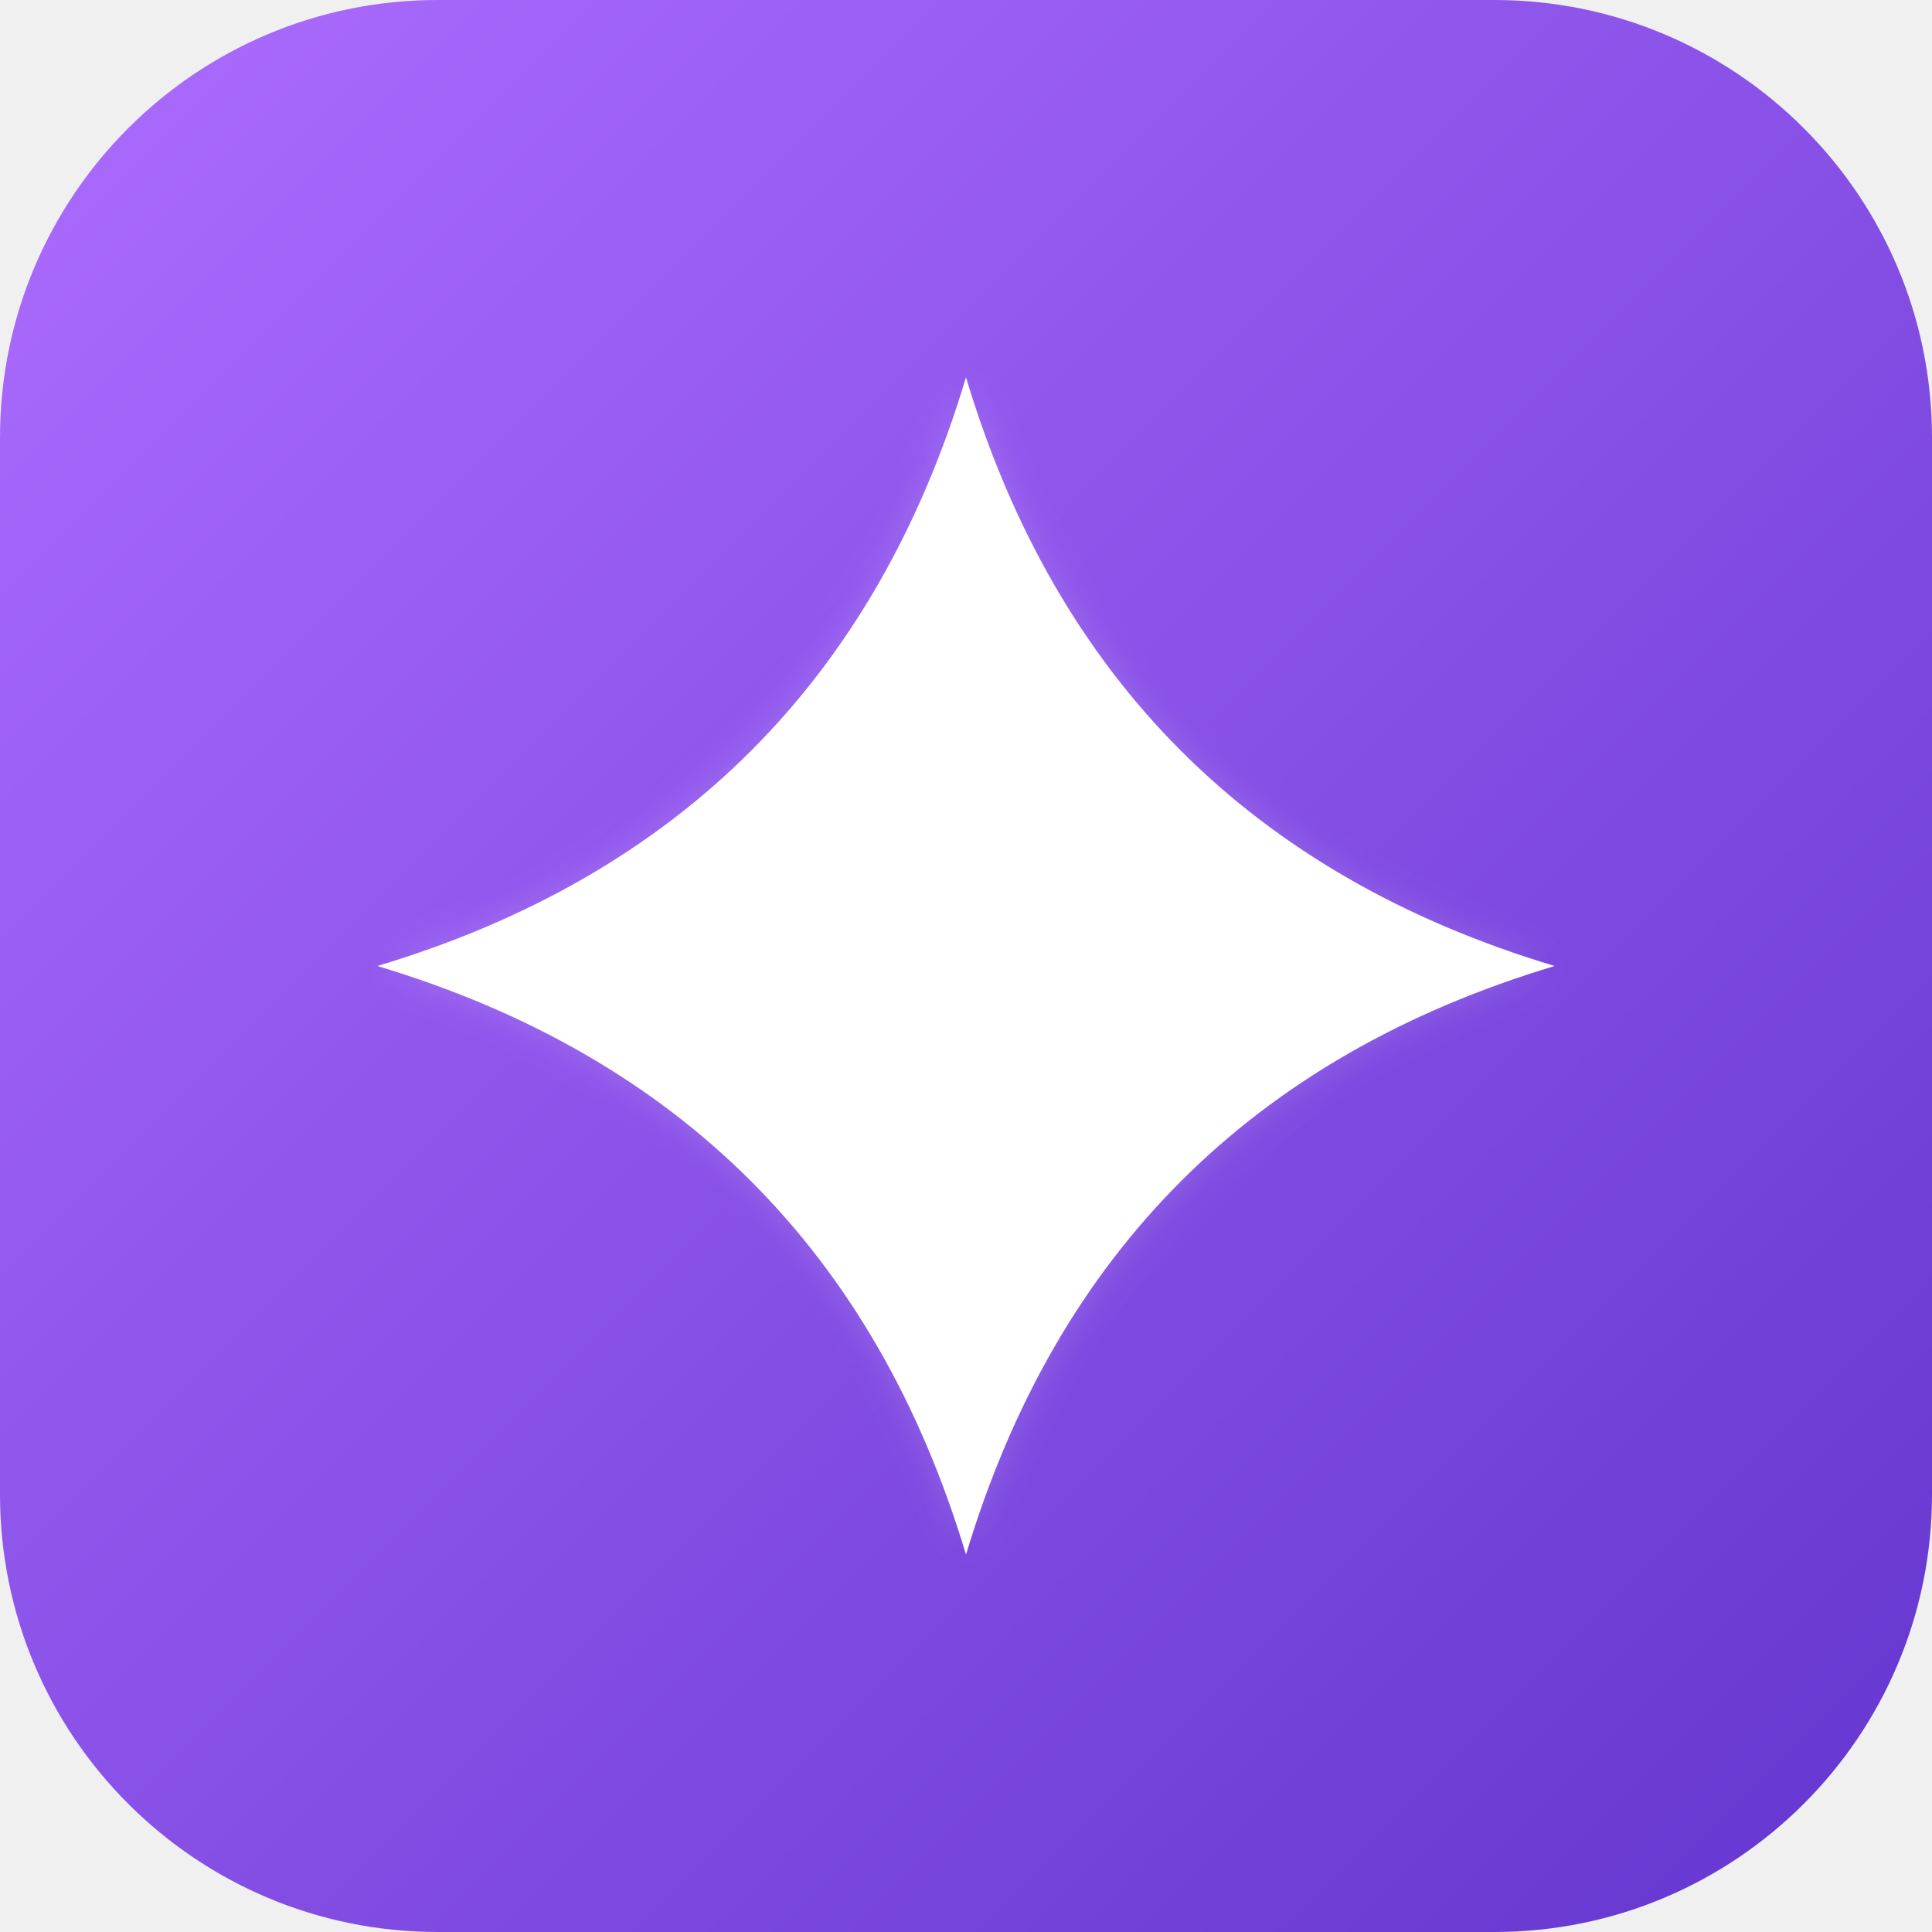
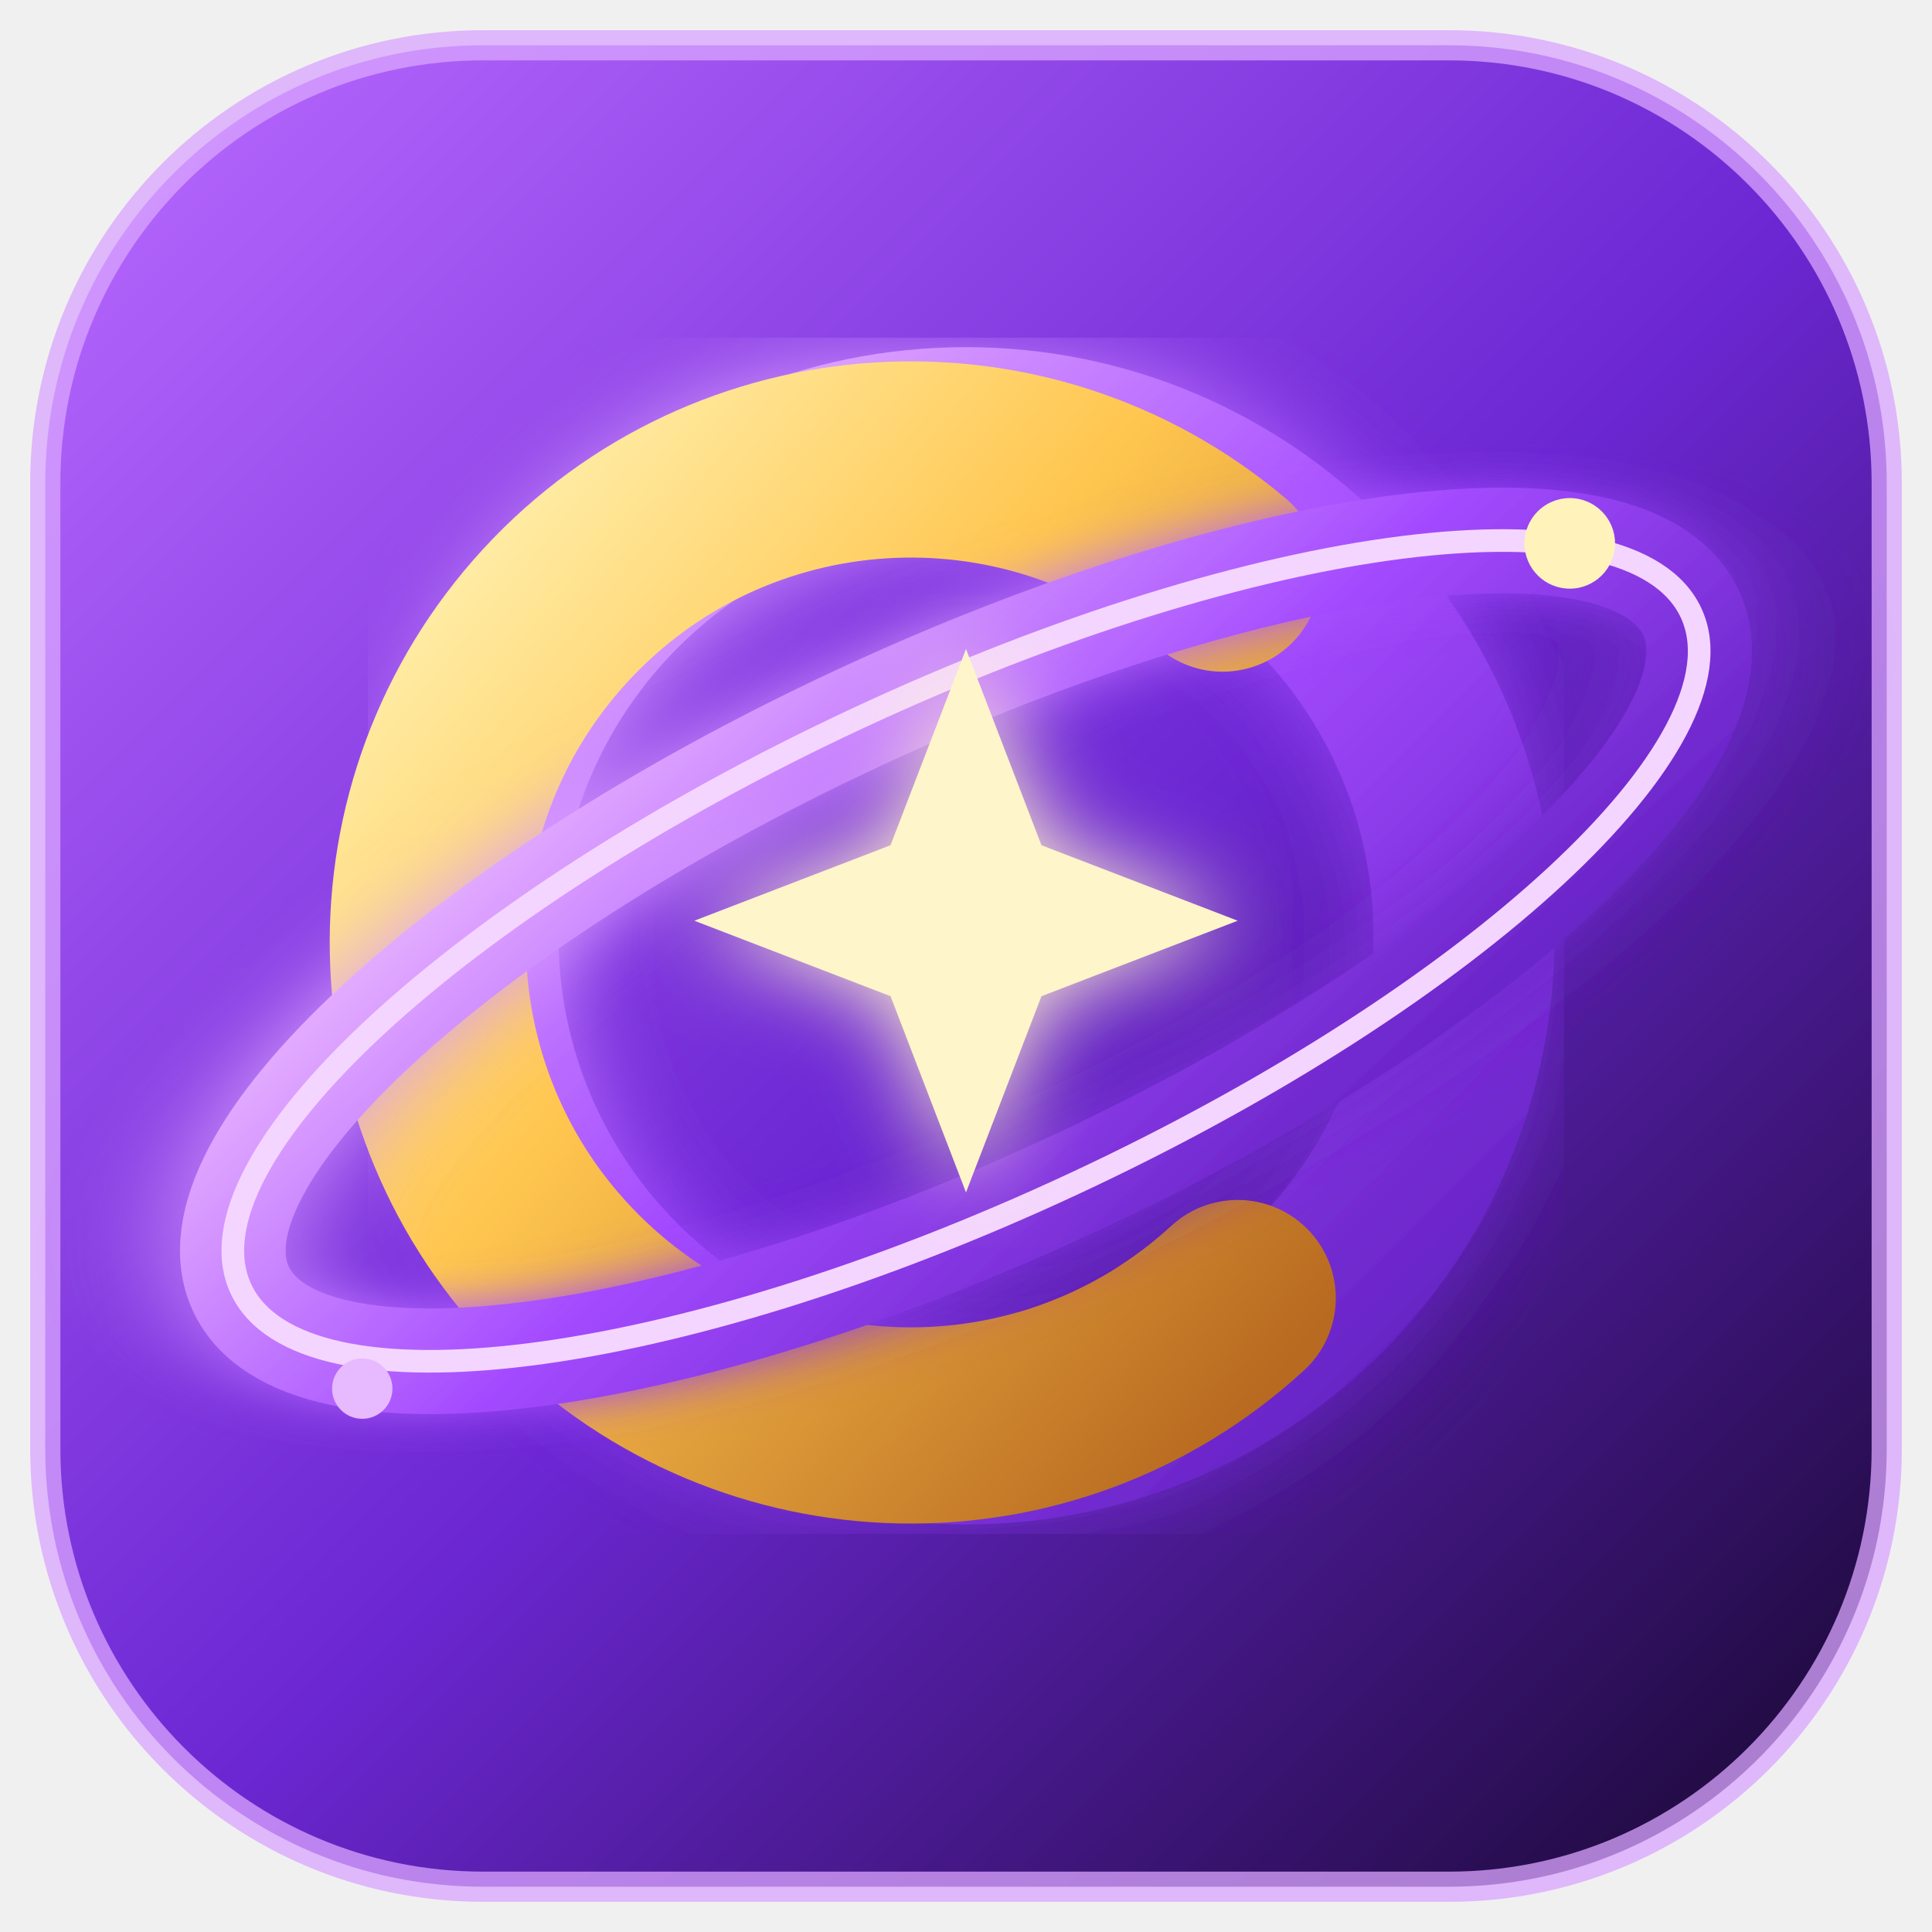
<svg xmlns="http://www.w3.org/2000/svg" viewBox="0 0 128 128">
  <defs>
-     <linearGradient id="g" x1="0" y1="0" x2="1" y2="1">
-       <stop stop-color="#ad6cff" />
-       <stop offset="1" stop-color="#6335cf" />
+     <linearGradient id="bg" x1="0" y1="0" x2="1" y2="1">
+       <stop stop-color="#b96aff" />
+       <stop offset=".52" stop-color="#6c27d3" />
+       <stop offset="1" stop-color="#17072f" />
    </linearGradient>
-     <filter id="s">
-       <feGaussianBlur stdDeviation="1.2" />
+     <linearGradient id="gold" x1="0" y1="0" x2="1" y2="1">
+       <stop stop-color="#fff4b7" />
+       <stop offset=".42" stop-color="#ffc64f" />
+       <stop offset="1" stop-color="#b86a20" />
+     </linearGradient>
+     <linearGradient id="purple" x1="0" y1="0" x2="1" y2="1">
+       <stop stop-color="#f0c0ff" />
+       <stop offset=".5" stop-color="#a34aff" />
+       <stop offset="1" stop-color="#5c1dbb" />
+     </linearGradient>
+     <filter id="glow">
+       <feGaussianBlur stdDeviation="3" result="blur" />
+       <feMerge>
+         <feMergeNode in="blur" />
+         <feMergeNode in="SourceGraphic" />
+       </feMerge>
    </filter>
  </defs>
-   <rect width="128" height="128" rx="29" fill="url(#g)" />
-   <path d="M64 26 C70 45 83 58 102 64 C83 70 70 83 64 102 C58 83 45 70 26 64 C45 58 58 45 64 26Z" fill="#fff" opacity=".18" filter="url(#s)" />
-   <path d="M64 25 C70 45 83 58 103 64 C83 70 70 83 64 103 C58 83 45 70 25 64 C45 58 58 45 64 25Z" fill="#fff" />
-   <path d="M64 39 C68 52 76 60 89 64 C76 68 68 76 64 89 C60 76 52 68 39 64 C52 60 60 52 64 39Z" fill="#fff" />
+   <rect x="3" y="3" width="122" height="122" rx="29" fill="url(#bg)" stroke="#d9a4ff" stroke-opacity=".75" stroke-width="2" />
+   <circle cx="64" cy="62" r="33" fill="none" stroke="url(#purple)" stroke-width="12" filter="url(#glow)" />
+   <path d="M81 38a32 32 0 1 0 1 48" fill="none" stroke="url(#gold)" stroke-width="13" stroke-linecap="round" />
+   <ellipse cx="64" cy="63" rx="53" ry="17" transform="rotate(-25 64 63)" fill="none" stroke="url(#purple)" stroke-width="7" filter="url(#glow)" />
+   <ellipse cx="64" cy="63" rx="53" ry="17" transform="rotate(-25 64 63)" fill="none" stroke="#f4d5ff" stroke-width="1.5" />
+   <path d="M64 43l5 13 13 5-13 5-5 13-5-13-13-5 13-5z" fill="#fff5ca" filter="url(#glow)" />
+   <circle cx="104" cy="36" r="3" fill="#fff3bb" />
+   <circle cx="24" cy="92" r="2" fill="#e7b9ff" />
</svg>
